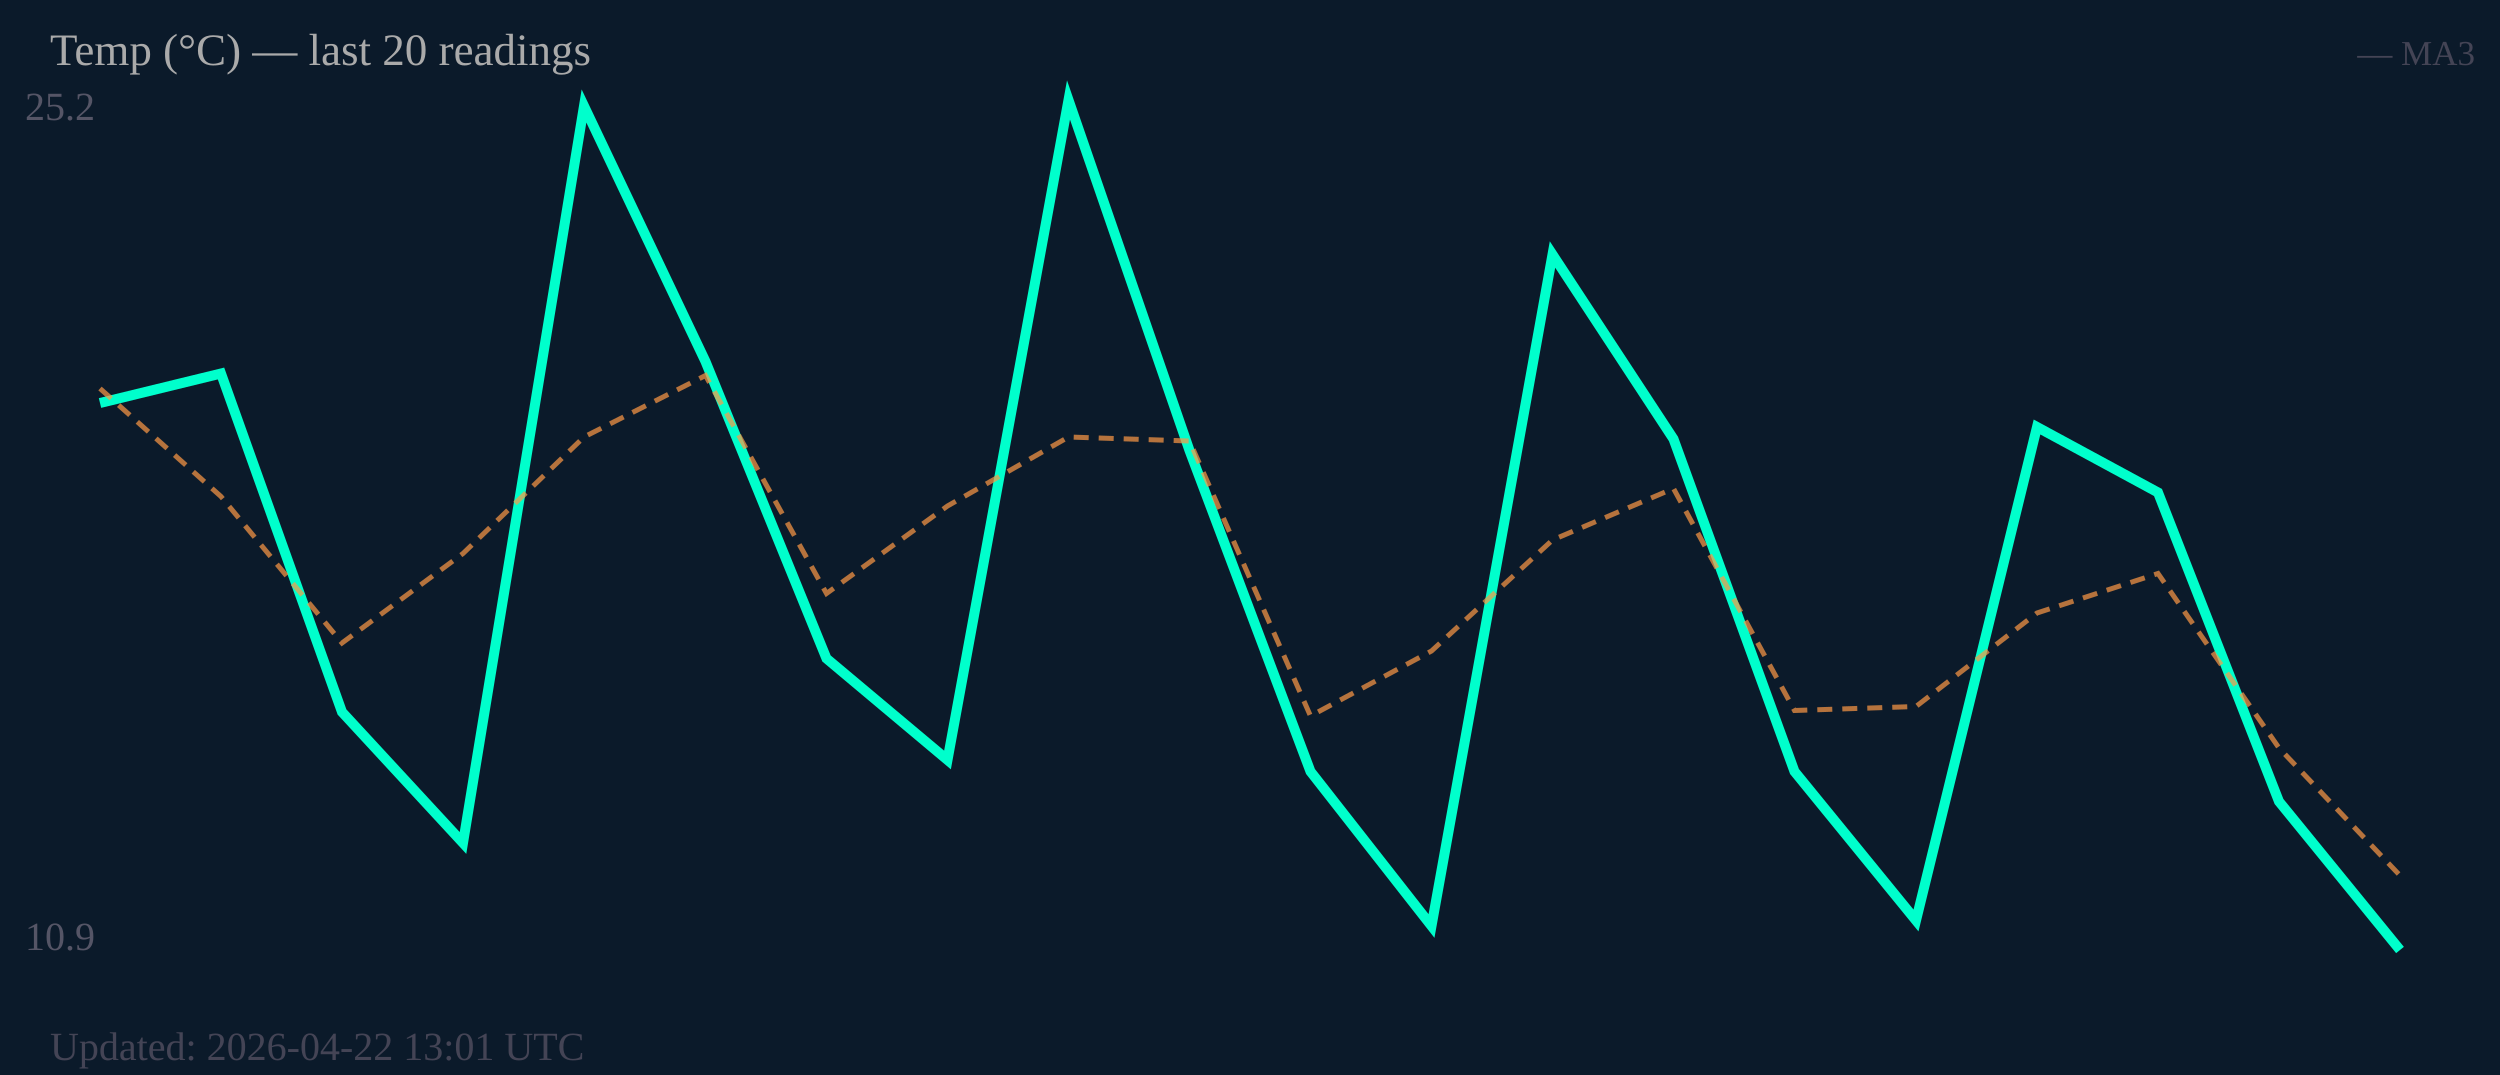
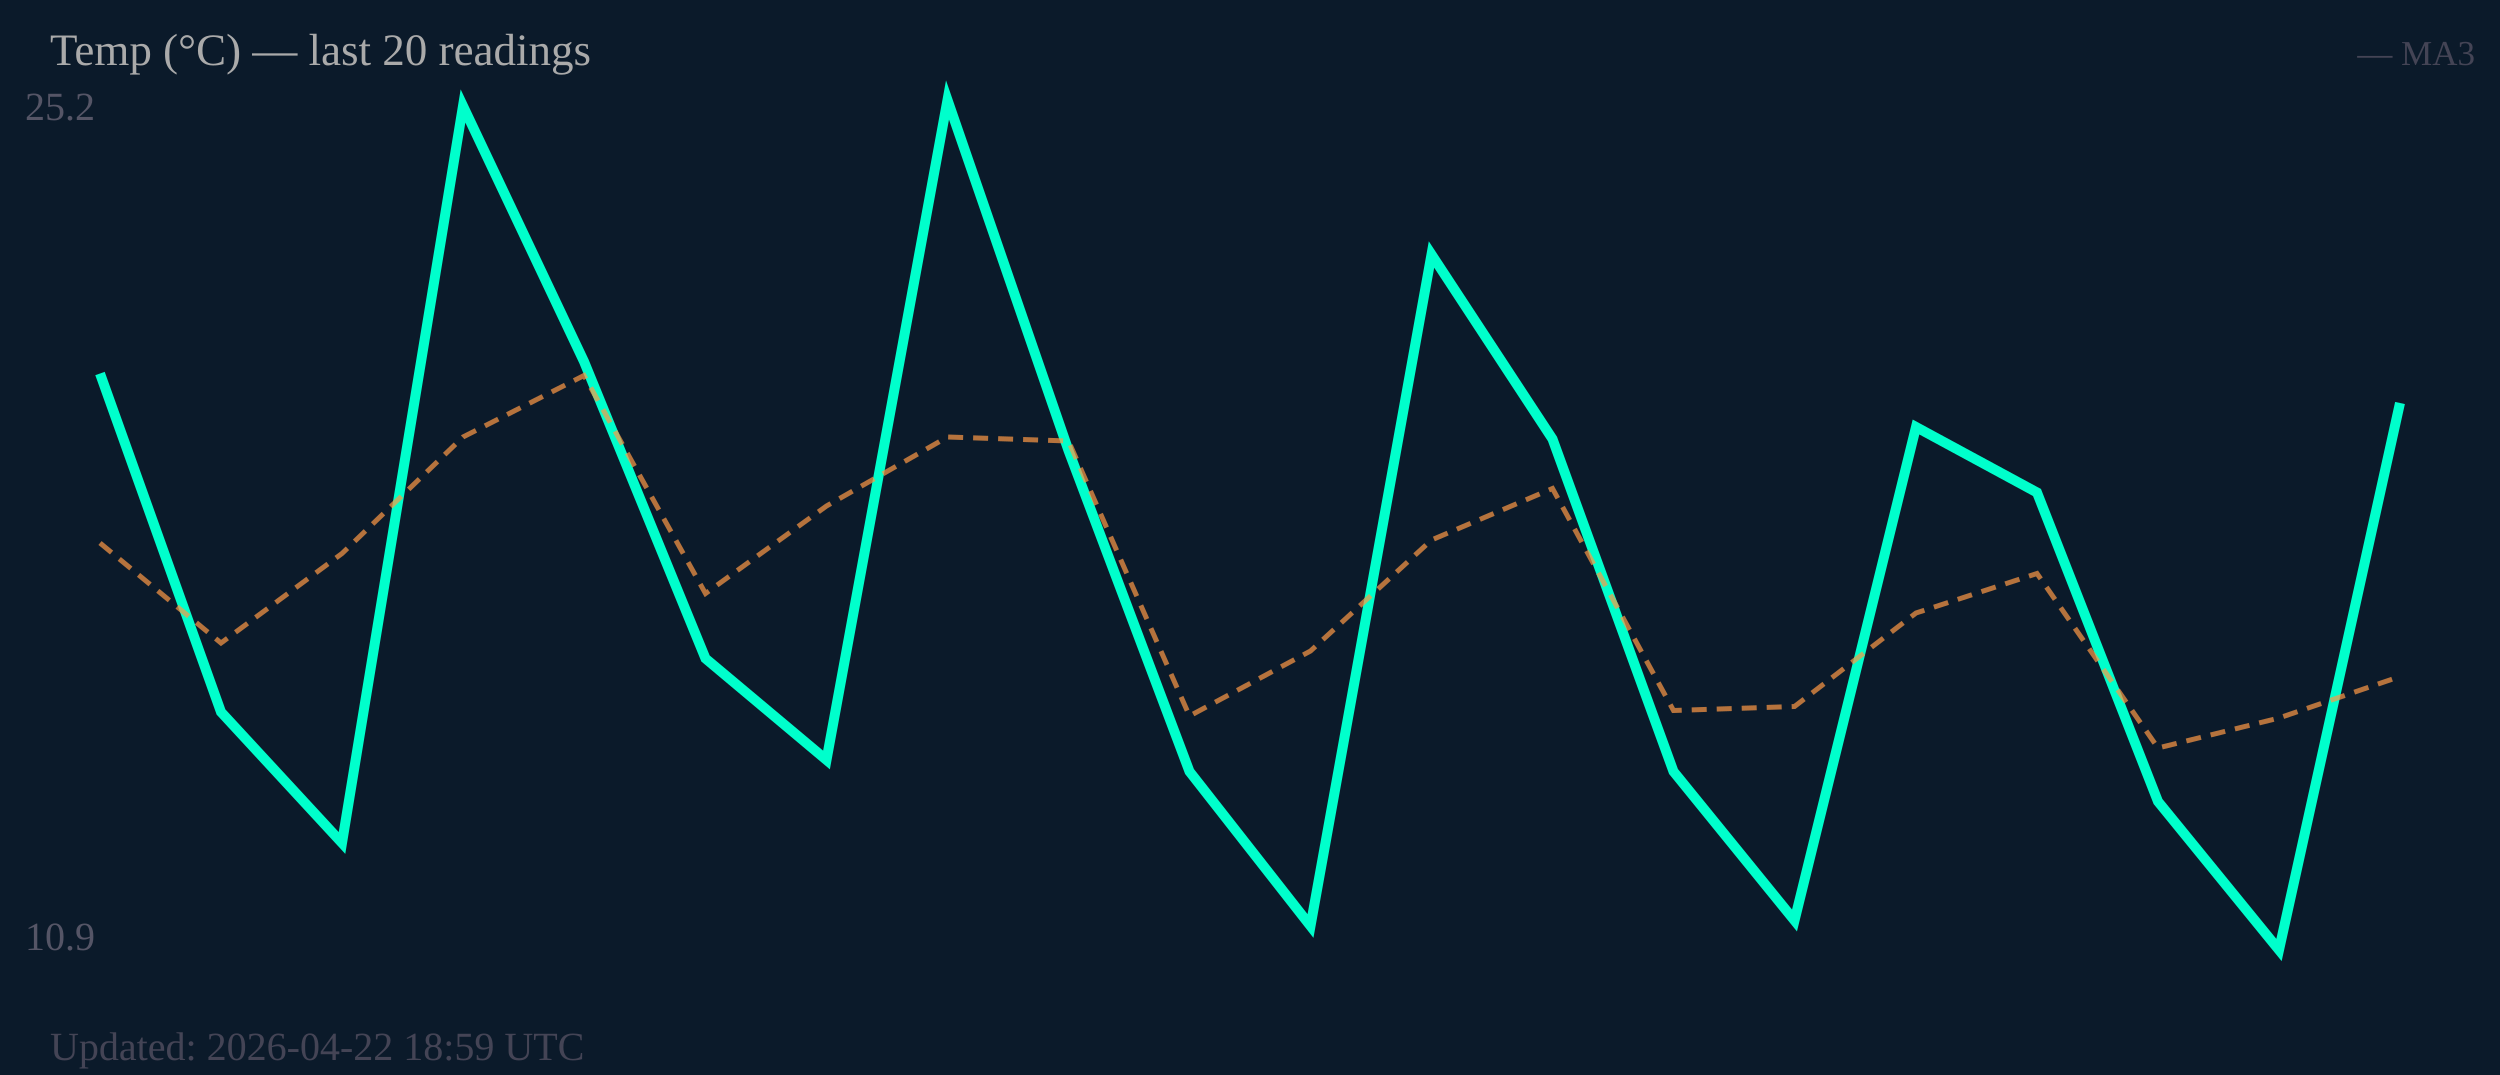
<svg xmlns="http://www.w3.org/2000/svg" width="500" height="215" viewBox="0 0 500 215">
  <rect width="500" height="215" fill="#0b1a2a" />
  <text x="5" y="24" font-size="8" fill="#556">25.2</text>
  <text x="5" y="190" font-size="8" fill="#556">10.9</text>
-   <polyline fill="none" stroke="#00ffcc" stroke-width="2" points="20.0,80.6 44.2,74.7 68.4,142.4 92.6,168.6 116.8,21.2 141.1,72.3 165.3,131.7 189.5,152.0 213.7,20.0 237.9,90.1 262.1,154.3 286.3,185.2 310.5,50.9 334.7,87.8 358.9,154.3 383.2,184.1 407.4,85.4 431.6,98.5 455.8,160.3 480.0,190.0" />
-   <polyline fill="none" stroke="#ff9944" stroke-width="1" stroke-dasharray="3,2" opacity="0.7" points="20.0,77.7 44.2,99.3 68.4,128.6 92.6,110.7 116.8,87.4 141.1,75.1 165.3,118.7 189.5,101.2 213.7,87.4 237.9,88.2 262.1,143.2 286.3,130.2 310.5,108.0 334.7,97.7 358.9,142.1 383.2,141.3 407.4,122.6 431.6,114.7 455.8,149.6 480.0,175.1" />
+   <polyline fill="none" stroke="#00ffcc" stroke-width="2" points="20.0,74.7 44.2,142.4 68.4,168.6 92.6,21.2 116.8,72.3 141.1,131.7 165.3,152.0 189.5,20.0 213.7,90.1 237.9,154.3 262.1,185.2 286.3,50.9 310.5,87.8 334.7,154.3 358.9,184.1 383.2,85.4 407.4,98.5 431.6,160.3 455.8,190.0 480.0,80.6" />
+   <polyline fill="none" stroke="#ff9944" stroke-width="1" stroke-dasharray="3,2" opacity="0.7" points="20.0,108.6 44.2,128.6 68.4,110.7 92.6,87.4 116.8,75.1 141.1,118.7 165.3,101.2 189.5,87.4 213.7,88.2 237.9,143.2 262.1,130.2 286.3,108.0 310.5,97.7 334.7,142.1 358.9,141.3 383.2,122.6 407.4,114.7 431.6,149.6 455.8,143.6 480.0,135.3" />
  <text x="10" y="13" font-size="9" fill="#aaa">Temp (°C) — last 20 readings</text>
  <text x="495" y="13" font-size="7" fill="#445" text-anchor="end">— MA3</text>
-   <text x="10" y="212" font-size="8" fill="#445">Updated: 2026-04-22 13:01 UTC</text>
+   <text x="10" y="212" font-size="8" fill="#445">Updated: 2026-04-22 18:59 UTC</text>
</svg>
